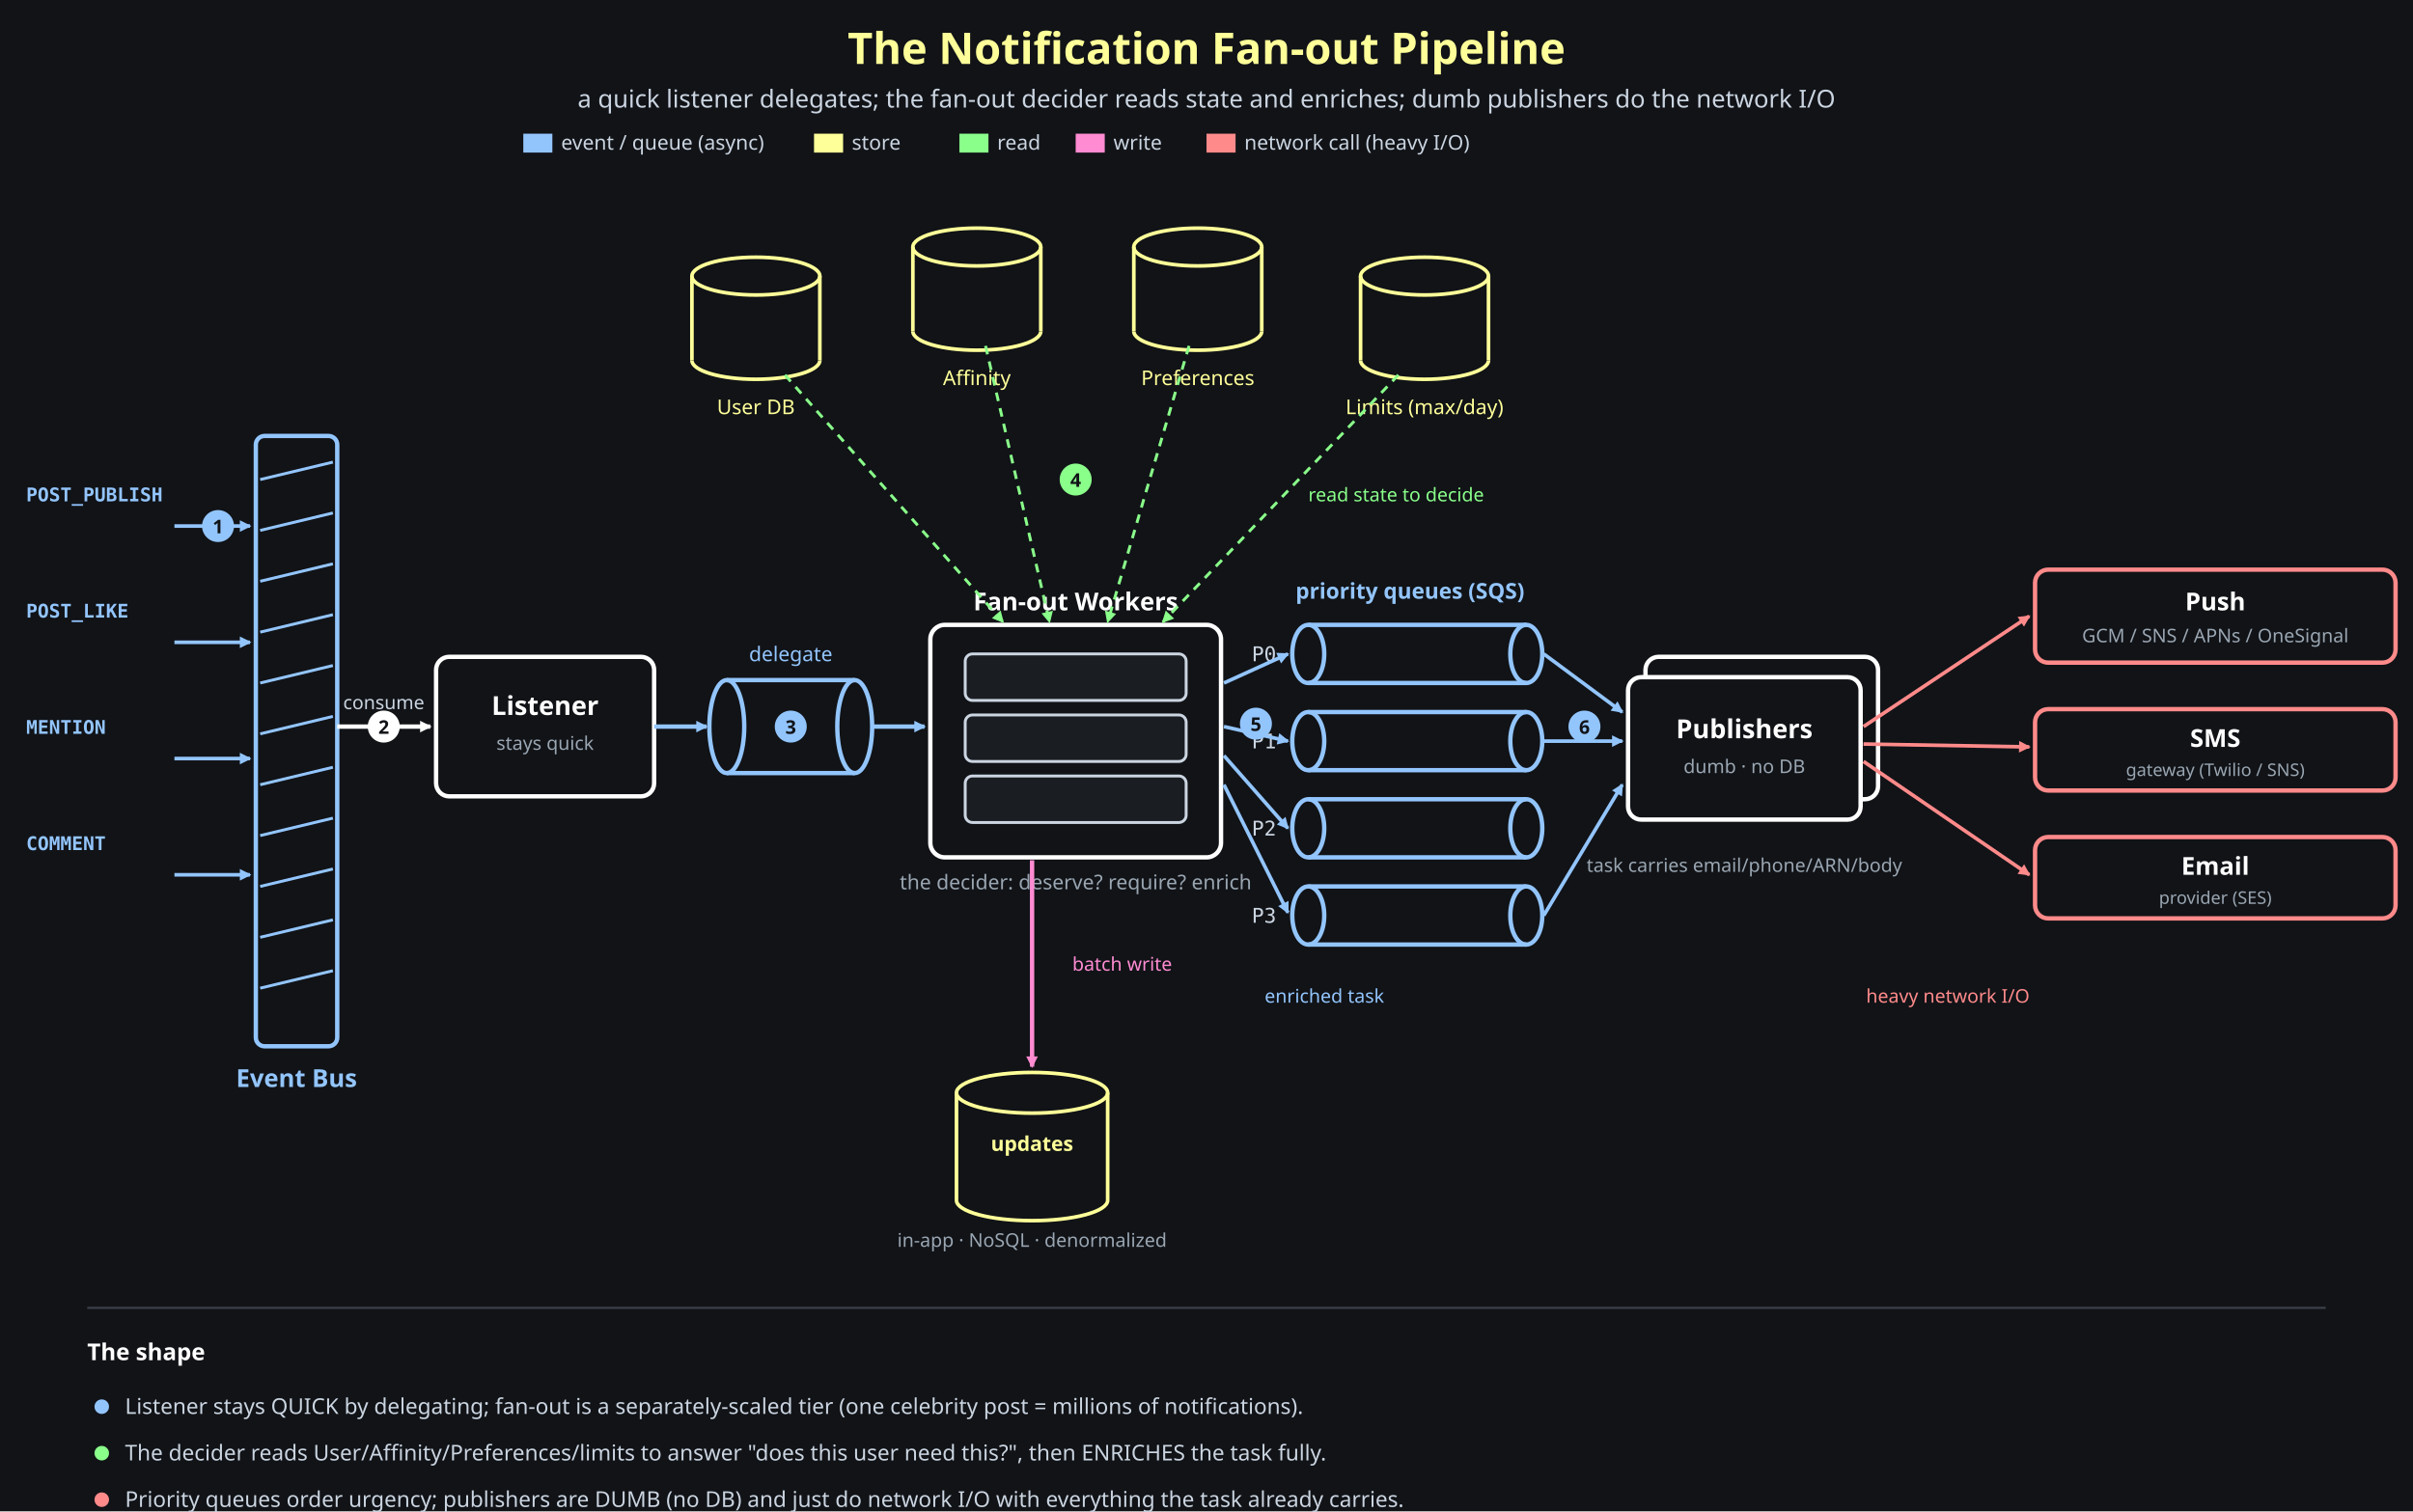
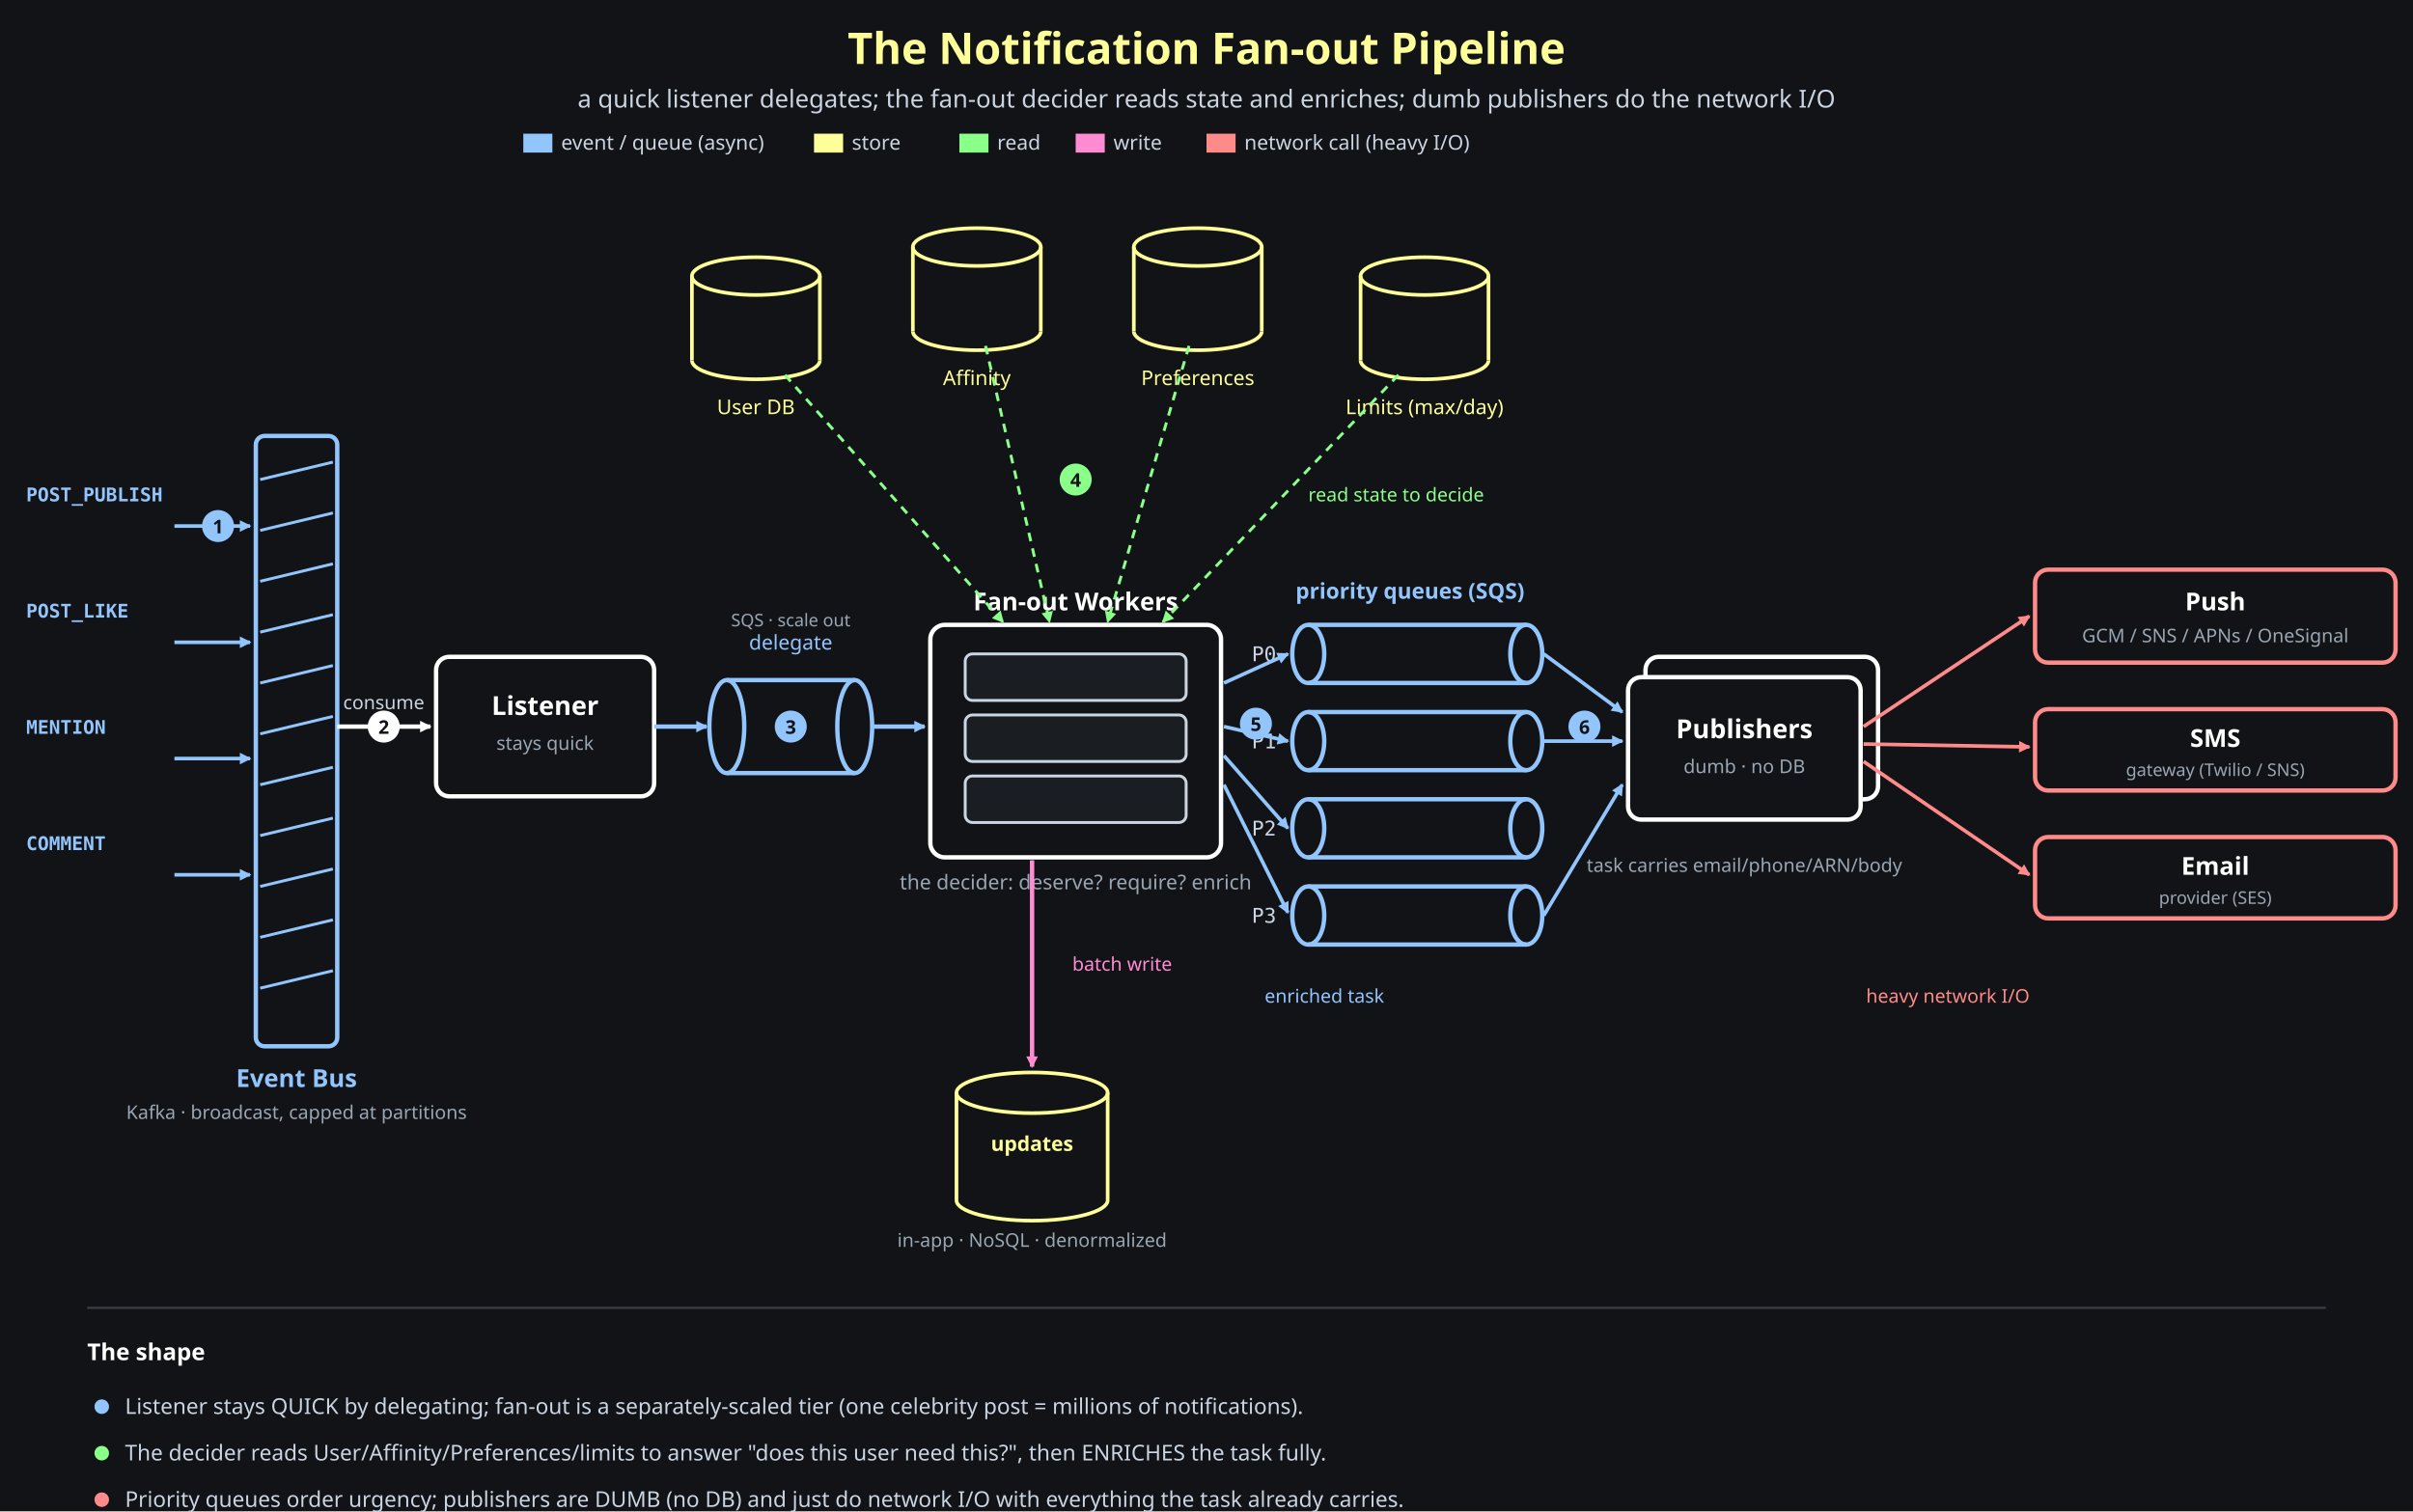
<svg xmlns="http://www.w3.org/2000/svg" width="1660" height="1040" viewBox="0 0 1660 1040" preserveAspectRatio="xMidYMid meet">
  <defs>
    <marker id="aWhite" markerWidth="9" markerHeight="9" refX="7" refY="4" orient="auto" markerUnits="userSpaceOnUse">
      <path d="M0,0 L8,4 L0,8 Z" fill="#ffffff" />
    </marker>
    <marker id="aBlue" markerWidth="9" markerHeight="9" refX="7" refY="4" orient="auto" markerUnits="userSpaceOnUse">
      <path d="M0,0 L8,4 L0,8 Z" fill="#93c5fd" />
    </marker>
    <marker id="aGreen" markerWidth="9" markerHeight="9" refX="7" refY="4" orient="auto" markerUnits="userSpaceOnUse">
      <path d="M0,0 L8,4 L0,8 Z" fill="#8aff8a" />
    </marker>
    <marker id="aPink" markerWidth="9" markerHeight="9" refX="7" refY="4" orient="auto" markerUnits="userSpaceOnUse">
      <path d="M0,0 L8,4 L0,8 Z" fill="#ff8bd2" />
    </marker>
    <marker id="aRed" markerWidth="9" markerHeight="9" refX="7" refY="4" orient="auto" markerUnits="userSpaceOnUse">
      <path d="M0,0 L8,4 L0,8 Z" fill="#ff8a8a" />
    </marker>
  </defs>
  <rect x="0" y="0" width="1660" height="1040" fill="#111317" />
  <text x="830" y="44" text-anchor="middle" fill="#ffff99" font-family="sans-serif" font-size="30" font-weight="bold">The Notification Fan-out Pipeline</text>
  <text x="830" y="74" text-anchor="middle" fill="#cbd5e1" font-family="sans-serif" font-size="17">a quick listener delegates; the fan-out decider reads state and enriches; dumb publishers do the network I/O</text>
  <g font-family="sans-serif" font-size="14">
    <rect x="360" y="92" width="20" height="13" fill="#93c5fd" />
    <text x="386" y="103" fill="#cbd5e1">event / queue (async)</text>
    <rect x="560" y="92" width="20" height="13" fill="#ffff99" />
    <text x="586" y="103" fill="#cbd5e1">store</text>
    <rect x="660" y="92" width="20" height="13" fill="#8aff8a" />
    <text x="686" y="103" fill="#cbd5e1">read</text>
    <rect x="740" y="92" width="20" height="13" fill="#ff8bd2" />
    <text x="766" y="103" fill="#cbd5e1">write</text>
    <rect x="830" y="92" width="20" height="13" fill="#ff8a8a" />
    <text x="856" y="103" fill="#cbd5e1">network call (heavy I/O)</text>
  </g>
  <text x="18" y="345" fill="#93c5fd" font-family="monospace" font-size="13" font-weight="bold">POST_PUBLISH</text>
  <line x1="120" y1="362" x2="172" y2="362" stroke="#93c5fd" stroke-width="2.5" marker-end="url(#aBlue)" />
  <text x="18" y="425" fill="#93c5fd" font-family="monospace" font-size="13" font-weight="bold">POST_LIKE</text>
  <line x1="120" y1="442" x2="172" y2="442" stroke="#93c5fd" stroke-width="2.5" marker-end="url(#aBlue)" />
  <text x="18" y="505" fill="#93c5fd" font-family="monospace" font-size="13" font-weight="bold">MENTION</text>
  <line x1="120" y1="522" x2="172" y2="522" stroke="#93c5fd" stroke-width="2.5" marker-end="url(#aBlue)" />
  <text x="18" y="585" fill="#93c5fd" font-family="monospace" font-size="13" font-weight="bold">COMMENT</text>
  <line x1="120" y1="602" x2="172" y2="602" stroke="#93c5fd" stroke-width="2.5" marker-end="url(#aBlue)" />
  <rect x="176" y="300" width="56" height="420" rx="6" fill="none" stroke="#93c5fd" stroke-width="3" />
  <g stroke="#93c5fd" stroke-width="2">
    <line x1="179" y1="330" x2="229" y2="318" />
    <line x1="179" y1="365" x2="229" y2="353" />
    <line x1="179" y1="400" x2="229" y2="388" />
    <line x1="179" y1="435" x2="229" y2="423" />
    <line x1="179" y1="470" x2="229" y2="458" />
    <line x1="179" y1="505" x2="229" y2="493" />
    <line x1="179" y1="540" x2="229" y2="528" />
    <line x1="179" y1="575" x2="229" y2="563" />
    <line x1="179" y1="610" x2="229" y2="598" />
    <line x1="179" y1="645" x2="229" y2="633" />
    <line x1="179" y1="680" x2="229" y2="668" />
  </g>
  <text x="204" y="748" text-anchor="middle" fill="#93c5fd" font-family="sans-serif" font-size="17" font-weight="bold">Event Bus</text>
+   <text x="204" y="770" text-anchor="middle" fill="#9aa6b2" font-family="sans-serif" font-size="13">Kafka · broadcast, capped at partitions</text>
  <circle cx="150" cy="362" r="11" fill="#93c5fd" />
  <text x="150" y="367" text-anchor="middle" fill="#111317" font-family="sans-serif" font-size="13" font-weight="bold">1</text>
  <line x1="232" y1="500" x2="296" y2="500" stroke="#ffffff" stroke-width="3" marker-end="url(#aWhite)" />
  <text x="264" y="488" text-anchor="middle" fill="#cbd5e1" font-family="sans-serif" font-size="13">consume</text>
  <circle cx="264" cy="500" r="11" fill="#ffffff" />
  <text x="264" y="505" text-anchor="middle" fill="#111317" font-family="sans-serif" font-size="13" font-weight="bold">2</text>
  <rect x="300" y="452" width="150" height="96" rx="9" fill="#111317" stroke="#ffffff" stroke-width="3" />
  <text x="375" y="492" text-anchor="middle" fill="#ffffff" font-family="sans-serif" font-size="18" font-weight="bold">Listener</text>
  <text x="375" y="516" text-anchor="middle" fill="#9aa6b2" font-family="sans-serif" font-size="13">stays quick</text>
  <line x1="450" y1="500" x2="486" y2="500" stroke="#93c5fd" stroke-width="3" marker-end="url(#aBlue)" />
  <g stroke="#93c5fd" stroke-width="3" fill="none">
    <ellipse cx="500" cy="500" rx="12" ry="32" />
    <line x1="500" y1="468" x2="588" y2="468" />
    <line x1="500" y1="532" x2="588" y2="532" />
    <ellipse cx="588" cy="500" rx="12" ry="32" />
  </g>
-   <text x="544" y="455" text-anchor="middle" fill="#93c5fd" font-family="sans-serif" font-size="14">delegate</text>
+   <text x="544" y="447" text-anchor="middle" fill="#93c5fd" font-family="sans-serif" font-size="14">delegate</text>
+   <text x="544" y="431" text-anchor="middle" fill="#9aa6b2" font-family="sans-serif" font-size="12">SQS · scale out</text>
  <line x1="600" y1="500" x2="636" y2="500" stroke="#93c5fd" stroke-width="3" marker-end="url(#aBlue)" />
  <circle cx="544" cy="500" r="11" fill="#93c5fd" />
  <text x="544" y="505" text-anchor="middle" fill="#111317" font-family="sans-serif" font-size="13" font-weight="bold">3</text>
  <rect x="640" y="430" width="200" height="160" rx="10" fill="#111317" stroke="#ffffff" stroke-width="3" />
  <text x="740" y="420" text-anchor="middle" fill="#ffffff" font-family="sans-serif" font-size="17" font-weight="bold">Fan-out Workers</text>
  <rect x="664" y="450" width="152" height="32" rx="5" fill="#1a1d22" stroke="#cbd5e1" stroke-width="2" />
  <rect x="664" y="492" width="152" height="32" rx="5" fill="#1a1d22" stroke="#cbd5e1" stroke-width="2" />
  <rect x="664" y="534" width="152" height="32" rx="5" fill="#1a1d22" stroke="#cbd5e1" stroke-width="2" />
  <text x="740" y="612" text-anchor="middle" fill="#9aa6b2" font-family="sans-serif" font-size="14">the decider: deserve? require? enrich</text>
  <g stroke="#ffff99" stroke-width="2.5" fill="#111317">
    <ellipse cx="520" cy="190" rx="44" ry="13" />
    <line x1="476" y1="190" x2="476" y2="248" />
    <line x1="564" y1="190" x2="564" y2="248" />
    <path d="M476,248 A44,13 0 0 0 564,248" />
    <ellipse cx="672" cy="170" rx="44" ry="13" />
    <line x1="628" y1="170" x2="628" y2="228" />
    <line x1="716" y1="170" x2="716" y2="228" />
    <path d="M628,228 A44,13 0 0 0 716,228" />
    <ellipse cx="824" cy="170" rx="44" ry="13" />
    <line x1="780" y1="170" x2="780" y2="228" />
    <line x1="868" y1="170" x2="868" y2="228" />
    <path d="M780,228 A44,13 0 0 0 868,228" />
    <ellipse cx="980" cy="190" rx="44" ry="13" />
    <line x1="936" y1="190" x2="936" y2="248" />
    <line x1="1024" y1="190" x2="1024" y2="248" />
    <path d="M936,248 A44,13 0 0 0 1024,248" />
  </g>
  <text x="520" y="285" text-anchor="middle" fill="#ffff99" font-family="sans-serif" font-size="14">User DB</text>
  <text x="672" y="265" text-anchor="middle" fill="#ffff99" font-family="sans-serif" font-size="14">Affinity</text>
  <text x="824" y="265" text-anchor="middle" fill="#ffff99" font-family="sans-serif" font-size="14">Preferences</text>
  <text x="980" y="285" text-anchor="middle" fill="#ffff99" font-family="sans-serif" font-size="14">Limits (max/day)</text>
  <line x1="540" y1="258" x2="690" y2="428" stroke="#8aff8a" stroke-width="2" stroke-dasharray="6 5" marker-end="url(#aGreen)" />
  <line x1="678" y1="238" x2="722" y2="428" stroke="#8aff8a" stroke-width="2" stroke-dasharray="6 5" marker-end="url(#aGreen)" />
  <line x1="818" y1="238" x2="762" y2="428" stroke="#8aff8a" stroke-width="2" stroke-dasharray="6 5" marker-end="url(#aGreen)" />
  <line x1="962" y1="258" x2="800" y2="428" stroke="#8aff8a" stroke-width="2" stroke-dasharray="6 5" marker-end="url(#aGreen)" />
  <circle cx="740" cy="330" r="11" fill="#8aff8a" />
  <text x="740" y="335" text-anchor="middle" fill="#111317" font-family="sans-serif" font-size="13" font-weight="bold">4</text>
  <text x="900" y="345" fill="#8aff8a" font-family="sans-serif" font-size="13">read state to decide</text>
  <line x1="710" y1="592" x2="710" y2="734" stroke="#ff8bd2" stroke-width="3" marker-end="url(#aPink)" />
  <text x="772" y="668" text-anchor="middle" fill="#ff8bd2" font-family="sans-serif" font-size="13">batch write</text>
  <g stroke="#ffff99" stroke-width="2.5" fill="#111317">
    <ellipse cx="710" cy="752" rx="52" ry="14" />
    <line x1="658" y1="752" x2="658" y2="826" />
    <line x1="762" y1="752" x2="762" y2="826" />
    <path d="M658,826 A52,14 0 0 0 762,826" />
  </g>
  <text x="710" y="792" text-anchor="middle" fill="#ffff99" font-family="sans-serif" font-size="14" font-weight="bold">updates</text>
  <text x="710" y="858" text-anchor="middle" fill="#9aa6b2" font-family="sans-serif" font-size="13">in-app · NoSQL · denormalized</text>
  <text x="970" y="412" text-anchor="middle" fill="#93c5fd" font-family="sans-serif" font-size="15" font-weight="bold">priority queues (SQS)</text>
  <g stroke="#93c5fd" stroke-width="3" fill="none">
    <ellipse cx="900" cy="450" rx="11" ry="20" />
    <line x1="900" y1="430" x2="1050" y2="430" />
    <line x1="900" y1="470" x2="1050" y2="470" />
    <ellipse cx="1050" cy="450" rx="11" ry="20" />
    <ellipse cx="900" cy="510" rx="11" ry="20" />
    <line x1="900" y1="490" x2="1050" y2="490" />
    <line x1="900" y1="530" x2="1050" y2="530" />
    <ellipse cx="1050" cy="510" rx="11" ry="20" />
    <ellipse cx="900" cy="570" rx="11" ry="20" />
    <line x1="900" y1="550" x2="1050" y2="550" />
    <line x1="900" y1="590" x2="1050" y2="590" />
    <ellipse cx="1050" cy="570" rx="11" ry="20" />
    <ellipse cx="900" cy="630" rx="11" ry="20" />
    <line x1="900" y1="610" x2="1050" y2="610" />
    <line x1="900" y1="650" x2="1050" y2="650" />
    <ellipse cx="1050" cy="630" rx="11" ry="20" />
  </g>
  <text x="878" y="455" text-anchor="end" fill="#cbd5e1" font-family="monospace" font-size="14">P0</text>
  <text x="878" y="515" text-anchor="end" fill="#cbd5e1" font-family="monospace" font-size="14">P1</text>
  <text x="878" y="575" text-anchor="end" fill="#cbd5e1" font-family="monospace" font-size="14">P2</text>
  <text x="878" y="635" text-anchor="end" fill="#cbd5e1" font-family="monospace" font-size="14">P3</text>
  <line x1="842" y1="470" x2="886" y2="450" stroke="#93c5fd" stroke-width="2.5" marker-end="url(#aBlue)" />
  <line x1="842" y1="500" x2="886" y2="510" stroke="#93c5fd" stroke-width="2.5" marker-end="url(#aBlue)" />
  <line x1="842" y1="520" x2="886" y2="570" stroke="#93c5fd" stroke-width="2.5" marker-end="url(#aBlue)" />
  <line x1="842" y1="540" x2="886" y2="628" stroke="#93c5fd" stroke-width="2.5" marker-end="url(#aBlue)" />
  <circle cx="864" cy="498" r="11" fill="#93c5fd" />
  <text x="864" y="503" text-anchor="middle" fill="#111317" font-family="sans-serif" font-size="13" font-weight="bold">5</text>
  <text x="870" y="690" fill="#93c5fd" font-family="sans-serif" font-size="13">enriched task</text>
  <rect x="1132" y="452" width="160" height="98" rx="9" fill="#111317" stroke="#ffffff" stroke-width="3" />
  <rect x="1120" y="466" width="160" height="98" rx="9" fill="#111317" stroke="#ffffff" stroke-width="3" />
  <text x="1200" y="508" text-anchor="middle" fill="#ffffff" font-family="sans-serif" font-size="18" font-weight="bold">Publishers</text>
  <text x="1200" y="532" text-anchor="middle" fill="#9aa6b2" font-family="sans-serif" font-size="13">dumb · no DB</text>
  <text x="1200" y="600" text-anchor="middle" fill="#9aa6b2" font-family="sans-serif" font-size="13">task carries email/phone/ARN/body</text>
  <line x1="1062" y1="450" x2="1116" y2="490" stroke="#93c5fd" stroke-width="2.5" marker-end="url(#aBlue)" />
  <line x1="1062" y1="510" x2="1116" y2="510" stroke="#93c5fd" stroke-width="2.5" marker-end="url(#aBlue)" />
  <line x1="1062" y1="630" x2="1116" y2="540" stroke="#93c5fd" stroke-width="2.5" marker-end="url(#aBlue)" />
  <circle cx="1090" cy="500" r="11" fill="#93c5fd" />
  <text x="1090" y="505" text-anchor="middle" fill="#111317" font-family="sans-serif" font-size="13" font-weight="bold">6</text>
  <rect x="1400" y="392" width="248" height="64" rx="9" fill="#111317" stroke="#ff8a8a" stroke-width="3" />
  <text x="1524" y="420" text-anchor="middle" fill="#ffffff" font-family="sans-serif" font-size="17" font-weight="bold">Push</text>
  <text x="1524" y="442" text-anchor="middle" fill="#9aa6b2" font-family="sans-serif" font-size="13">GCM / SNS / APNs / OneSignal</text>
  <rect x="1400" y="488" width="248" height="56" rx="9" fill="#111317" stroke="#ff8a8a" stroke-width="3" />
  <text x="1524" y="514" text-anchor="middle" fill="#ffffff" font-family="sans-serif" font-size="17" font-weight="bold">SMS</text>
  <text x="1524" y="534" text-anchor="middle" fill="#9aa6b2" font-family="sans-serif" font-size="12">gateway (Twilio / SNS)</text>
  <rect x="1400" y="576" width="248" height="56" rx="9" fill="#111317" stroke="#ff8a8a" stroke-width="3" />
  <text x="1524" y="602" text-anchor="middle" fill="#ffffff" font-family="sans-serif" font-size="17" font-weight="bold">Email</text>
  <text x="1524" y="622" text-anchor="middle" fill="#9aa6b2" font-family="sans-serif" font-size="12">provider (SES)</text>
  <line x1="1282" y1="500" x2="1396" y2="424" stroke="#ff8a8a" stroke-width="2.5" marker-end="url(#aRed)" />
  <line x1="1282" y1="512" x2="1396" y2="514" stroke="#ff8a8a" stroke-width="2.5" marker-end="url(#aRed)" />
  <line x1="1282" y1="524" x2="1396" y2="602" stroke="#ff8a8a" stroke-width="2.5" marker-end="url(#aRed)" />
  <text x="1340" y="690" text-anchor="middle" fill="#ff8a8a" font-family="sans-serif" font-size="13">heavy network I/O</text>
  <line x1="60" y1="900" x2="1600" y2="900" stroke="#3a3f47" stroke-width="1.5" />
  <text x="60" y="936" fill="#ffffff" font-family="sans-serif" font-size="16" font-weight="bold">The shape</text>
  <circle cx="70" cy="968" r="5" fill="#93c5fd" />
  <text x="86" y="973" fill="#cbd5e1" font-family="sans-serif" font-size="15">Listener stays QUICK by delegating; fan-out is a separately-scaled tier (one celebrity post = millions of notifications).</text>
  <circle cx="70" cy="1000" r="5" fill="#8aff8a" />
  <text x="86" y="1005" fill="#cbd5e1" font-family="sans-serif" font-size="15">The decider reads User/Affinity/Preferences/limits to answer "does this user need this?", then ENRICHES the task fully.</text>
  <circle cx="70" cy="1032" r="5" fill="#ff8a8a" />
  <text x="86" y="1037" fill="#cbd5e1" font-family="sans-serif" font-size="15">Priority queues order urgency; publishers are DUMB (no DB) and just do network I/O with everything the task already carries.</text>
</svg>
